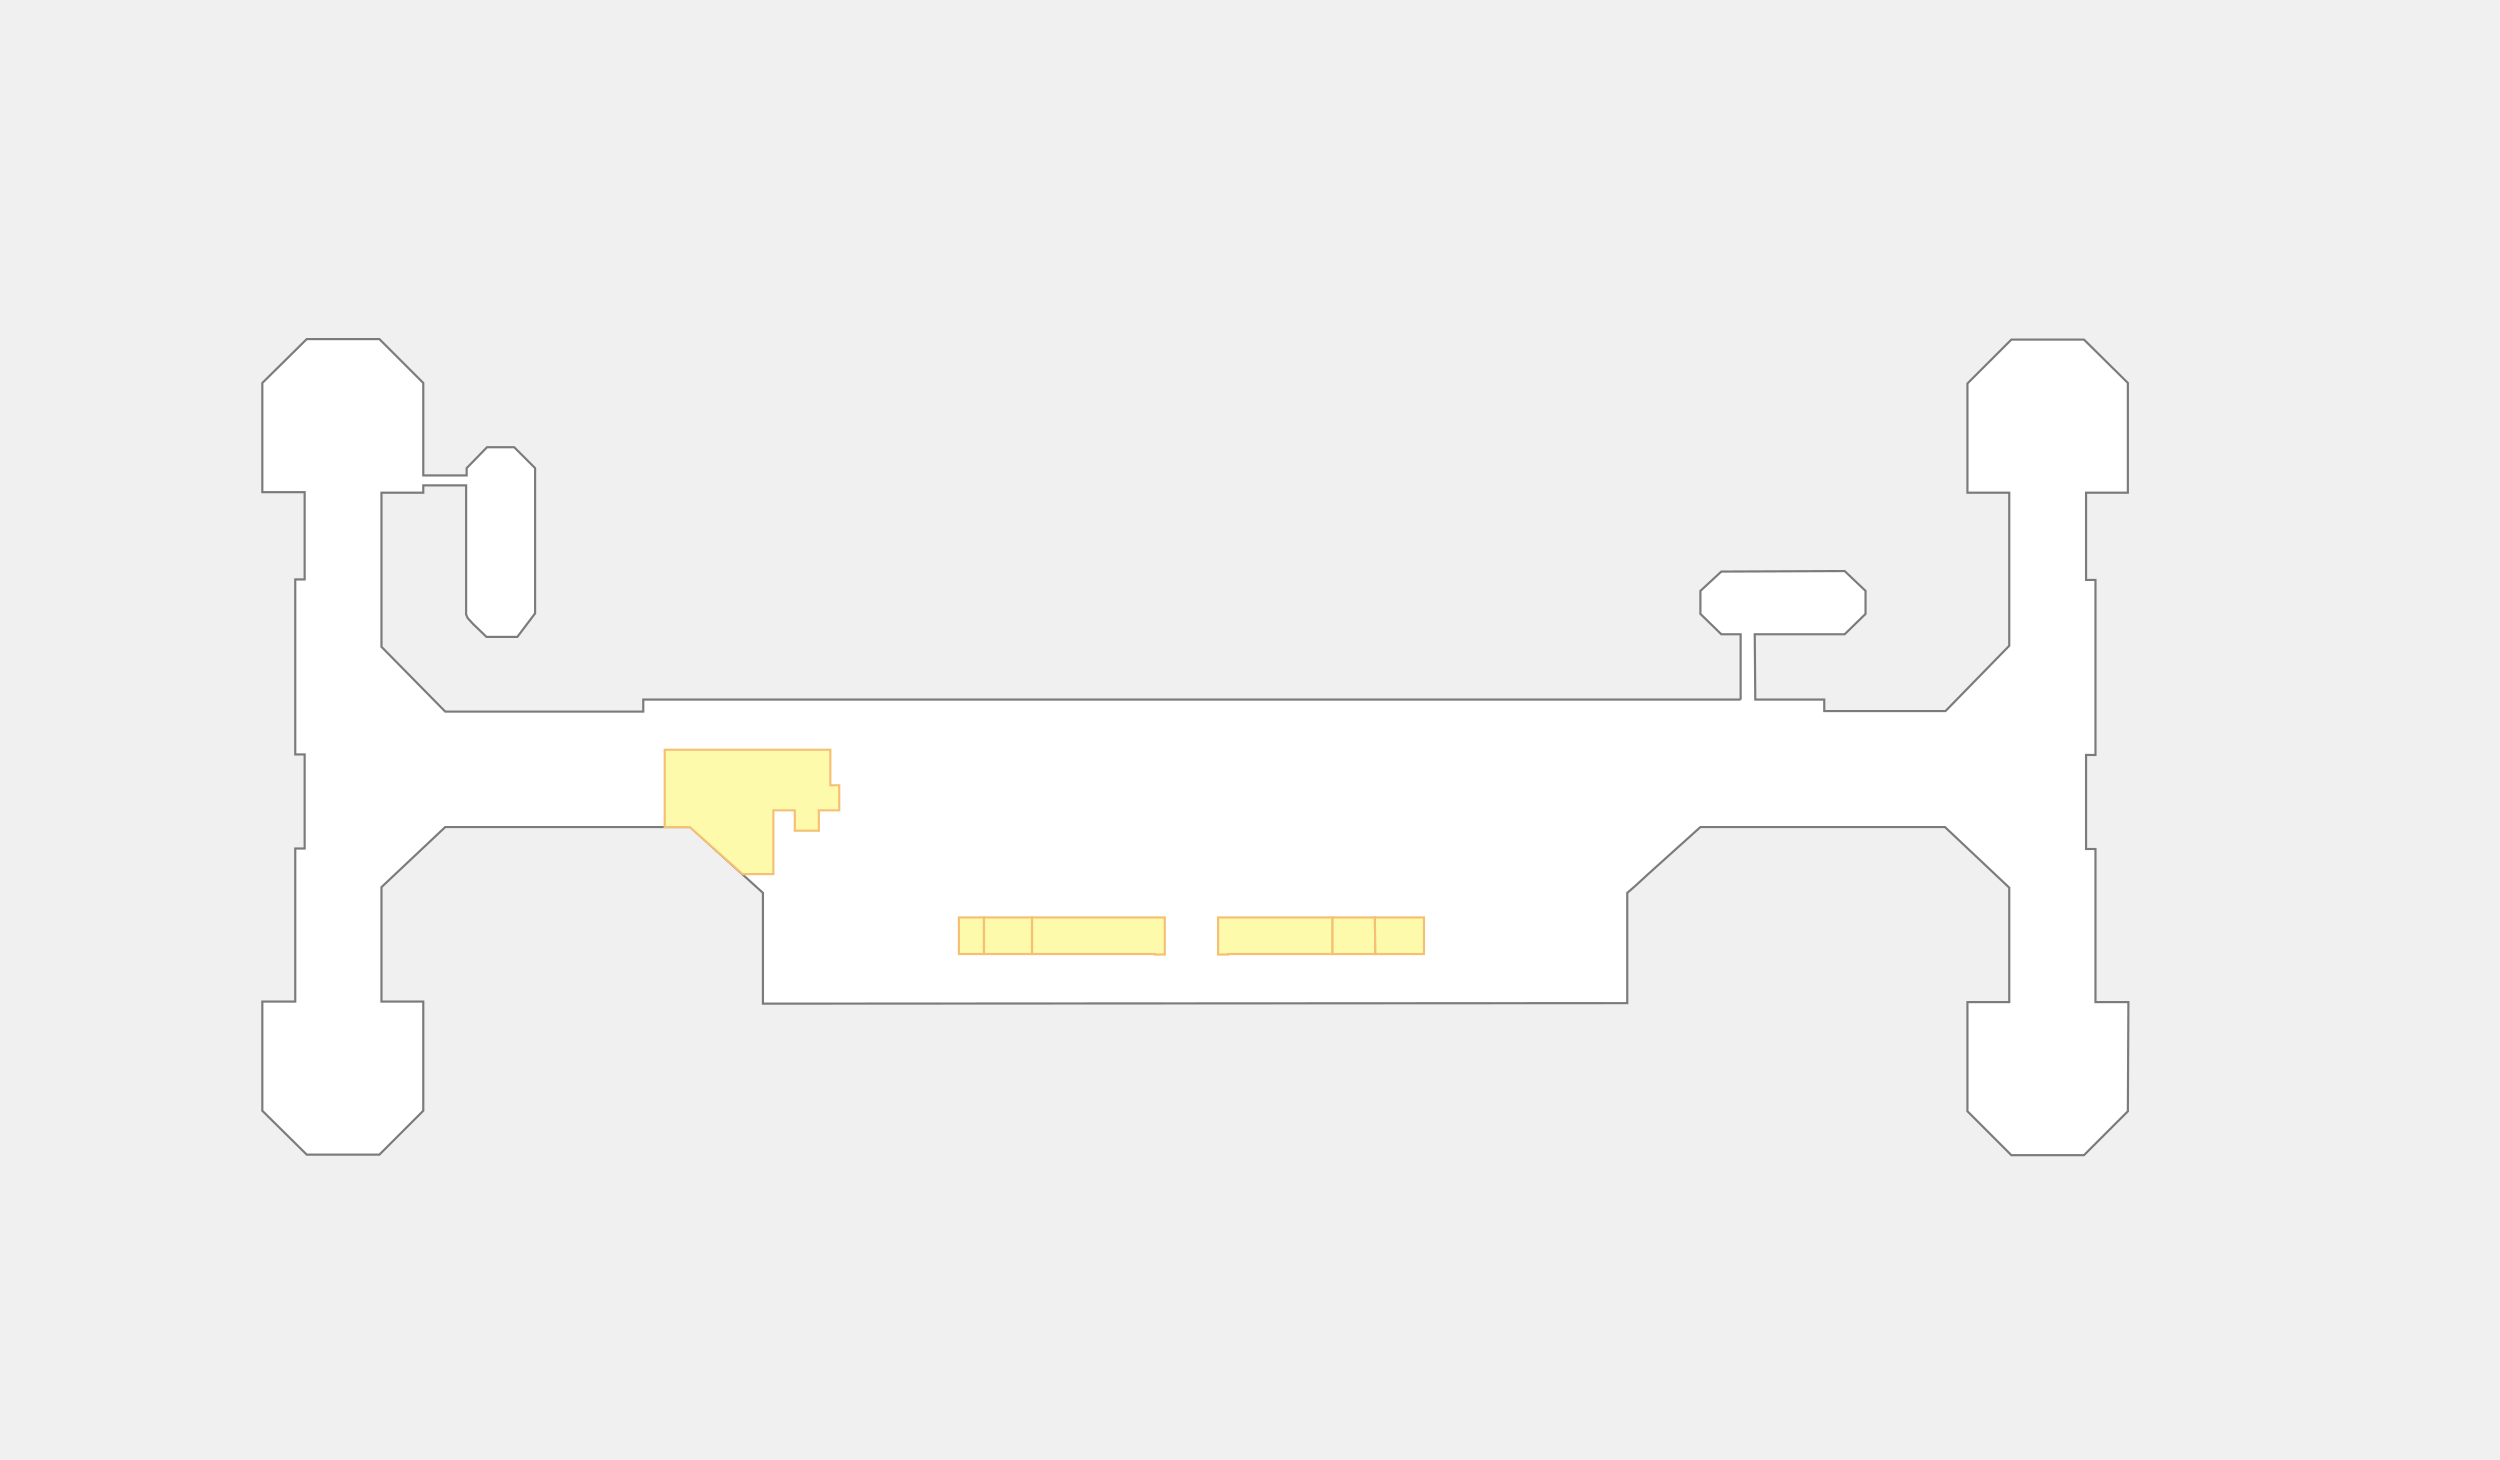
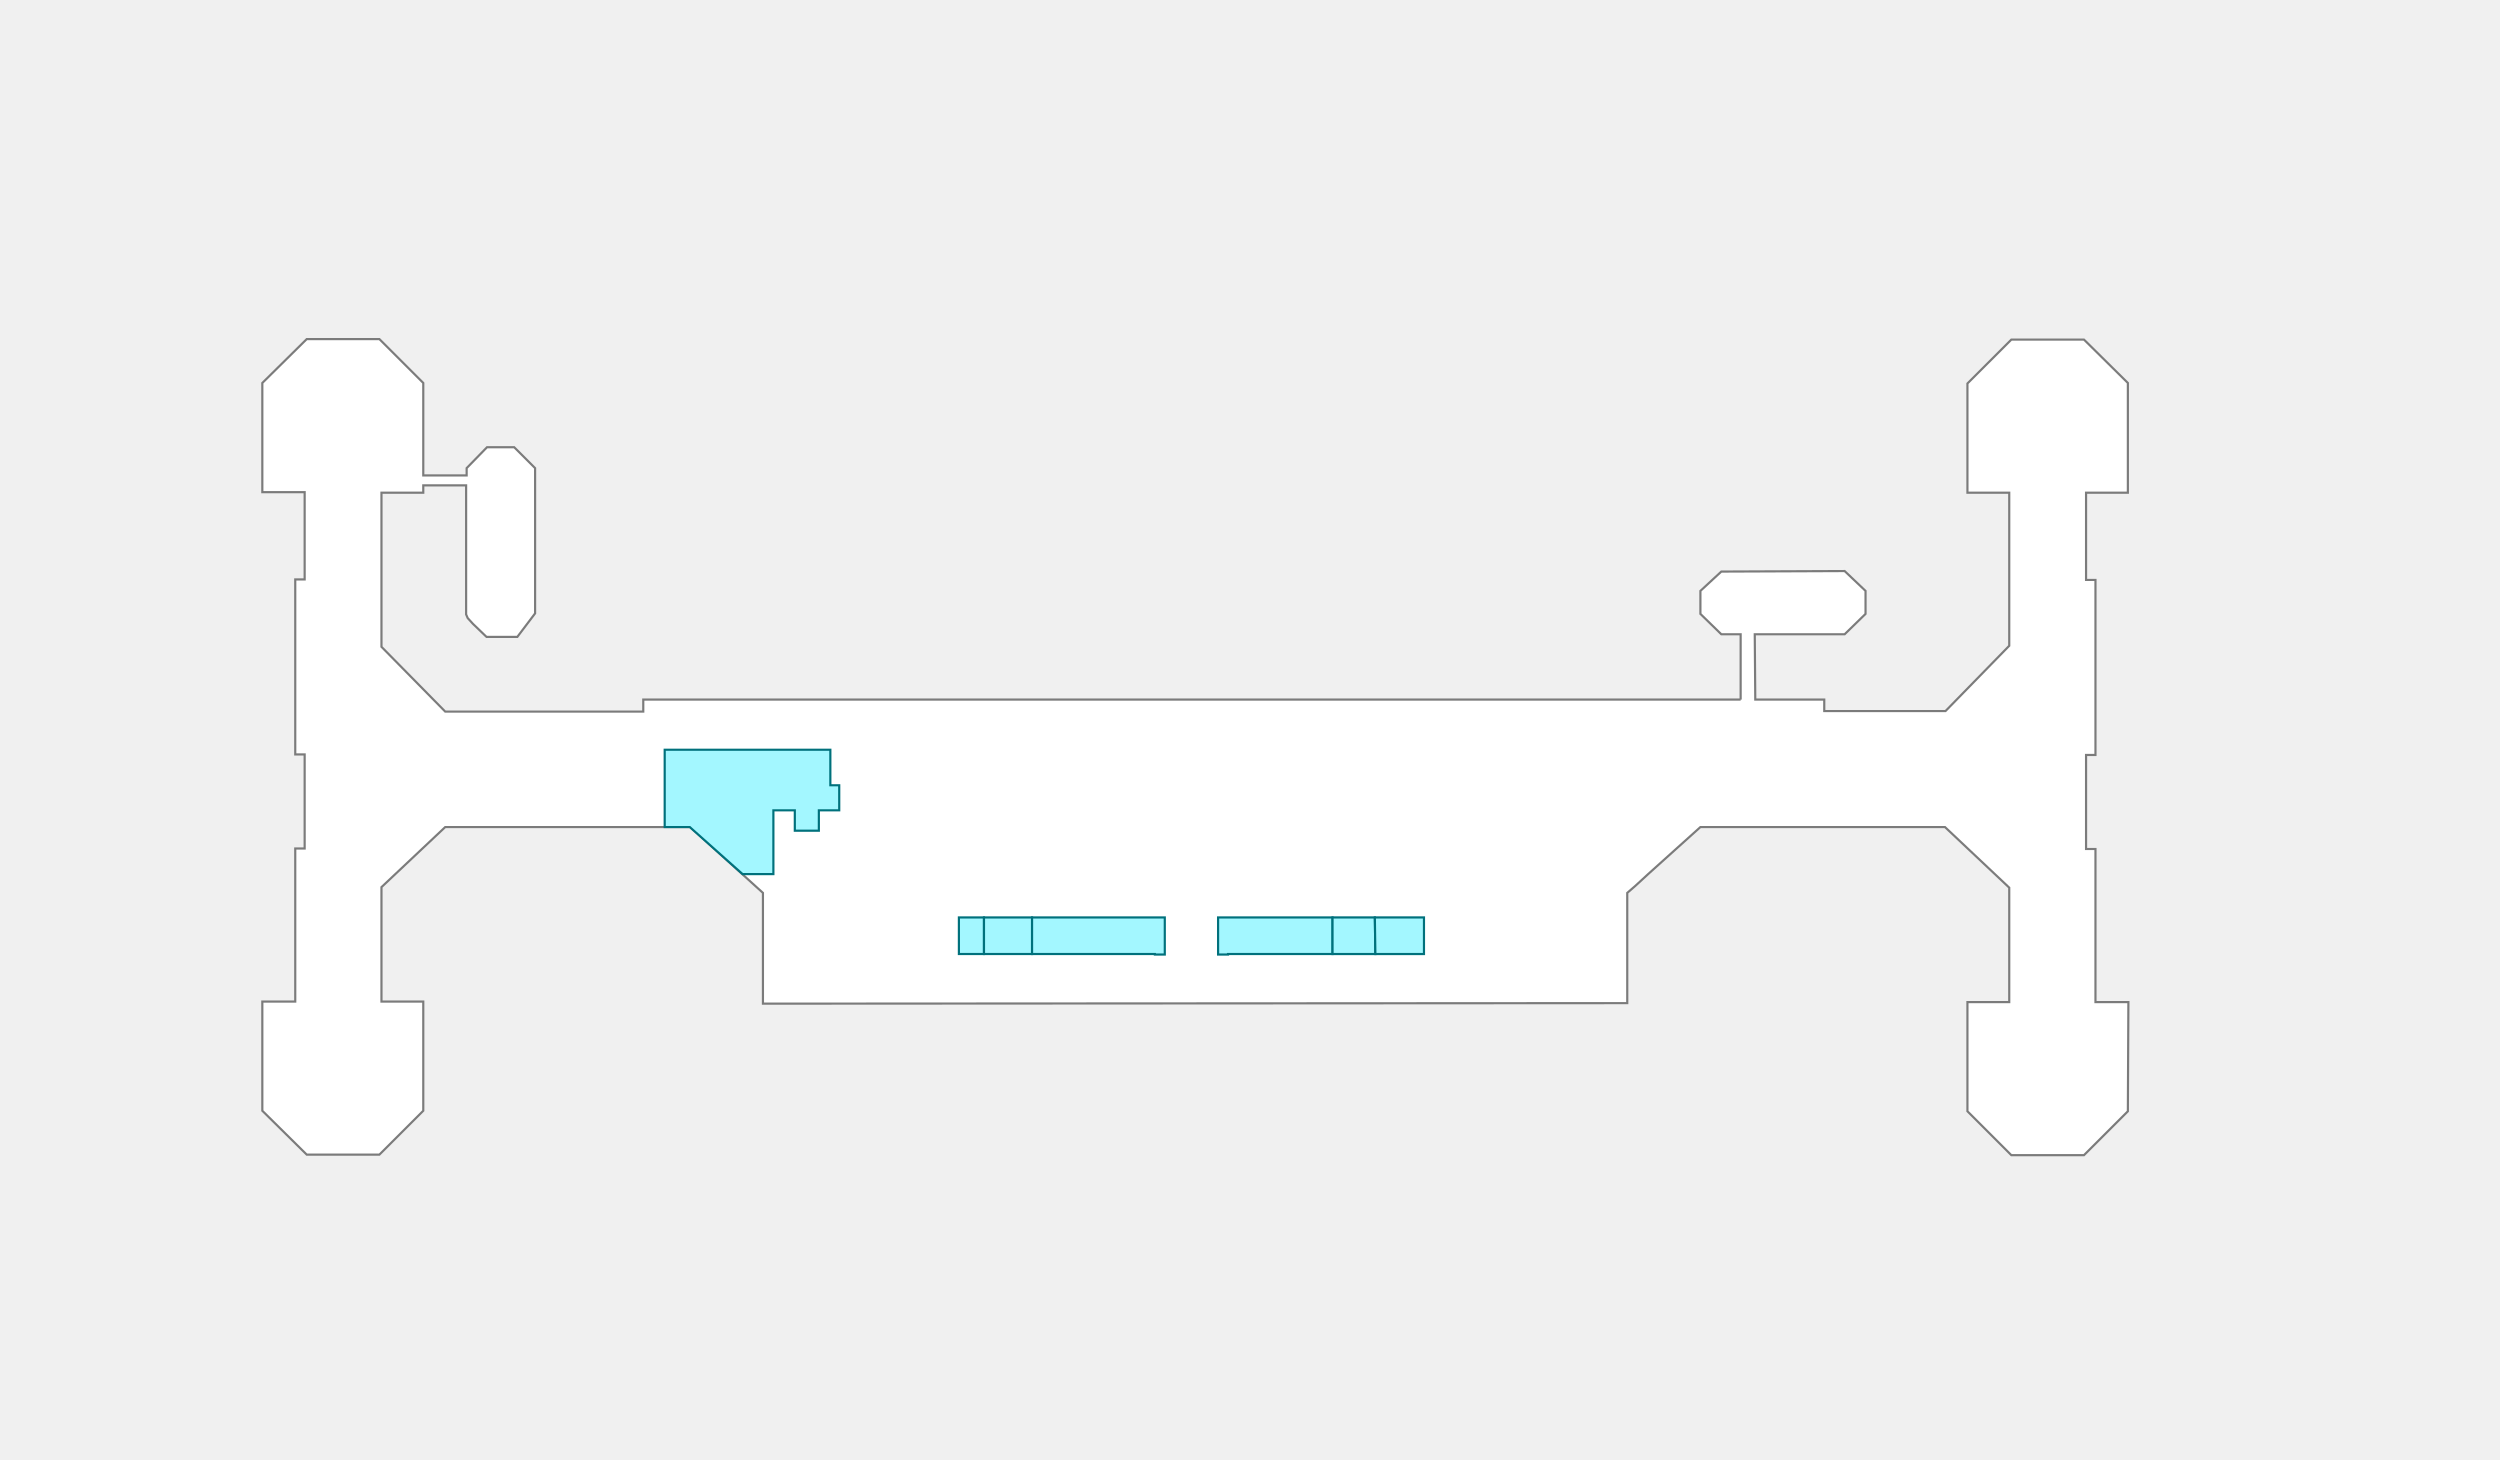
<svg xmlns="http://www.w3.org/2000/svg" width="1148.258pt" height="670.507pt" viewBox="0 0 1148.258 670.507" enable-background="new 0 0 1148.258 670.507" version="1.1">
  <g id="K2-B1" style="fill:#fff; stroke:#7b7b7b; stroke-width:1px;">
    <path d="     M799.484,321.318L799.484,291.322L790.603,291.322L781.003,281.963L781.003,271.404L790.603,262.526L847.247,262.286     L856.847,271.404L856.847,281.963L847.247,291.322L805.964,291.322L806.204,321.318L837.886,321.318     L837.886,326.597L893.569,326.597L922.851,296.601L922.851,226.29L903.65,226.29L903.65,176.137L923.811,155.98     L957.173,155.98L977.334,175.897L977.334,226.29L958.133,226.29L958.133,266.365L962.453,266.365     L962.453,346.755L958.133,346.755L958.133,389.949L962.453,389.949L962.453,460.26L977.574,460.26L977.334,510.413     L957.173,530.571L923.811,530.571L903.65,510.413L903.65,460.26L922.851,460.26L922.851,407.707L893.329,379.87     L781.003,379.87L757.002,401.467L751.001,406.987L747.401,410.106L747.401,460.74L350.419,460.98L     350.419,410.106L317.057,379.87L204.491,379.87L175.21,407.467L175.21,460.02L194.411,460.02L194.411,510.173     L174.25,530.331L140.888,530.331L120.487,510.173L120.487,460.02L135.607,460.02L135.607,389.709L     139.928,389.709L139.928,346.515L135.607,346.515L135.607,266.125L139.928,266.125L139.928,226.05L120.487,226.05     L120.487,175.897L140.888,155.74L174.25,155.74L194.411,175.897L194.411,218.371L214.332,218.371     L214.332,215.012L223.692,205.413L236.173,205.413L245.773,215.012L245.773,281.723L237.613,292.522L223.452,292.522     L217.212,286.522L214.812,283.883L214.092,282.203L214.092,222.931L194.411,222.931L194.411,226.29     L175.21,226.29L175.21,297.081L204.491,326.837L295.456,326.837L295.456,321.318L799.484,321.318" />
  </g>
-   <g id="K2-B1-Store" style="fill:#fdfaab; stroke:#f5c074; stroke-width:1px;">
+   <g id="K2-B1-Store" style="fill:#a3f7ff; stroke:#00717c; stroke-width:1px;">
    <path id="K2-B1-S001" d="     M305.297,344.355L381.381,344.355L381.381,360.673L385.461,360.673L385.461,372.191L376.101,372.191     L376.101,381.55L365.06,381.55L365.06,372.191L355.219,372.191L355.219,401.467L341.059,401.467L316.817,379.87     L305.297,379.87L305.297,344.355z" />
    <path id="K2-B1-S002" d="     M451.945,438.183L440.424,438.183L440.424,421.385L451.945,421.385L451.945,438.183z" />
    <path id="K2-B1-S003" d="     M453.625,438.183L451.945,438.183L451.945,421.385L453.625,421.385L457.465,421.385L468.986,421.385L474.026,421.385     L474.026,438.183L468.986,438.183L457.465,438.183L453.625,438.183z" />
    <path id="K2-B1-S004" d="     M474.026,438.183L474.026,421.385L496.587,421.385L530.429,421.385L534.989,421.385L534.989,438.423     L530.429,438.423L530.429,438.183L496.587,438.183L474.026,438.183z" />
    <path id="K2-B1-S005" d="     M612.034,421.385L612.034,438.183L598.113,438.183L597.873,438.183L564.031,438.183L564.031,438.423L559.471,438.423     L559.471,421.385L564.031,421.385L597.873,421.385L612.034,421.385z" />
    <path id="K2-B1-S006" d="     M612.034,438.183L612.034,421.385L631.475,421.385L631.715,438.183L612.034,438.183z" />
    <path id="K2-B1-S007" d="     M631.715,438.183L631.475,421.385L654.036,421.385L654.036,438.183L631.715,438.183z" />
  </g>
</svg>
